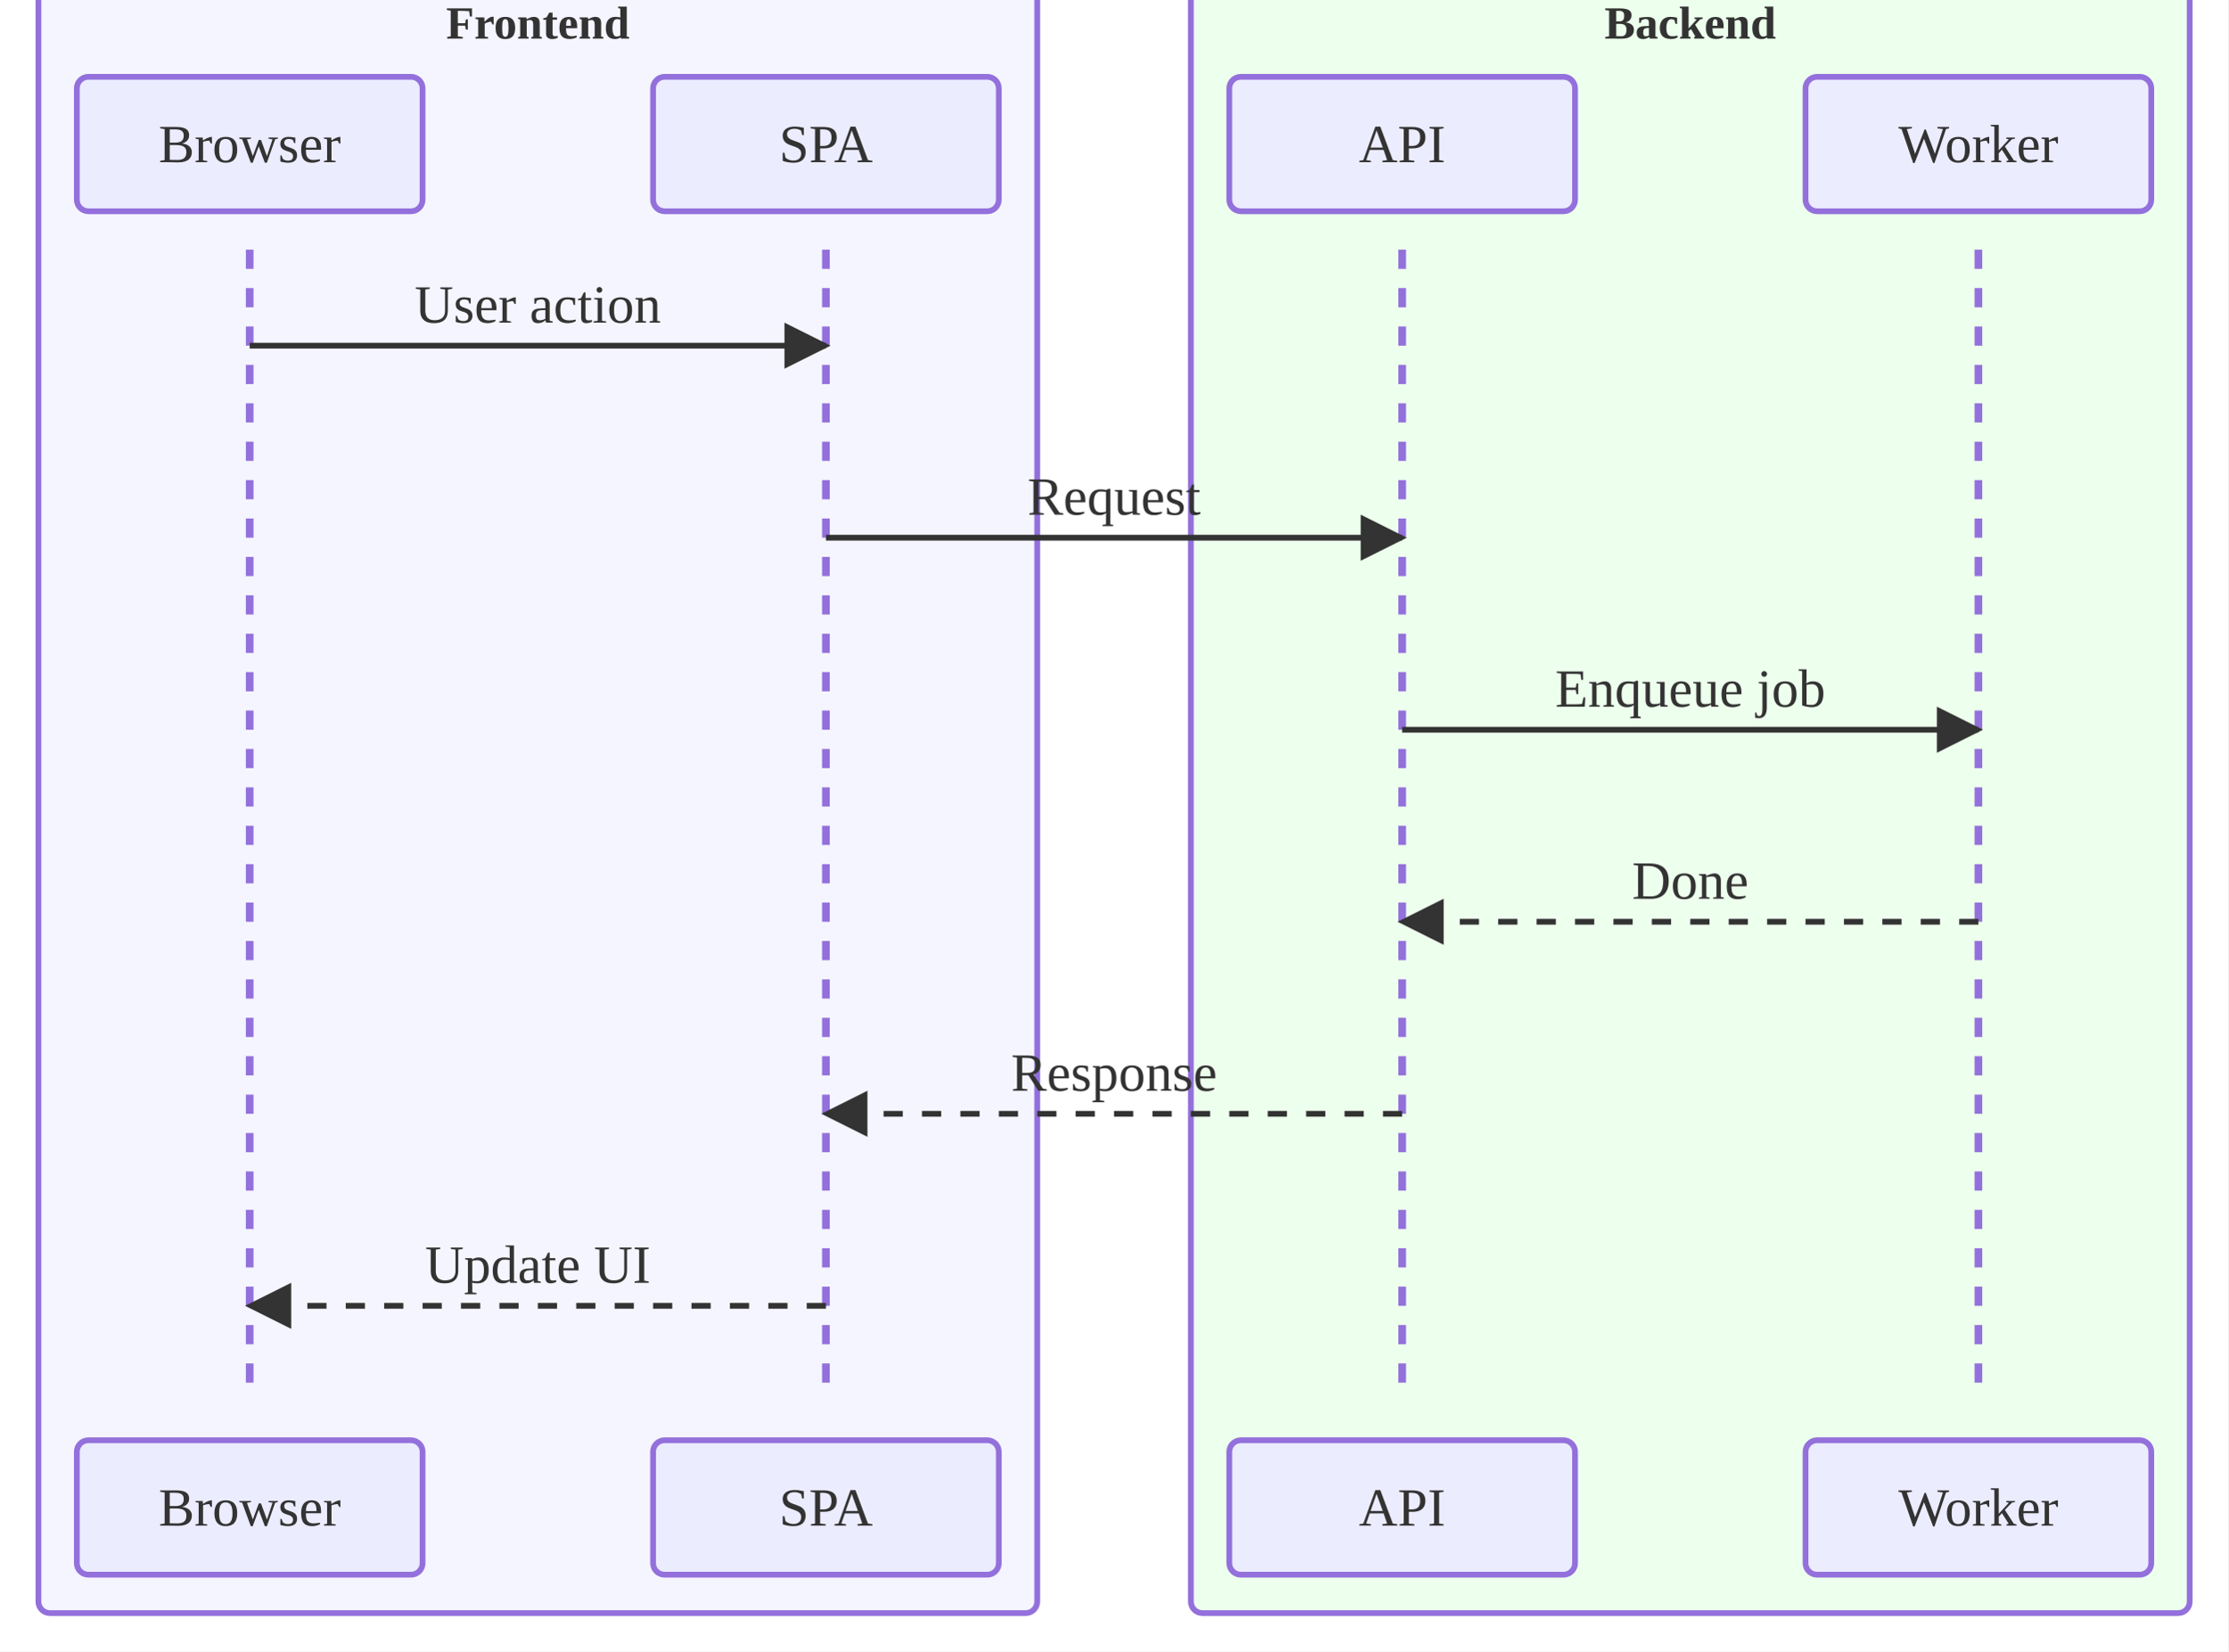
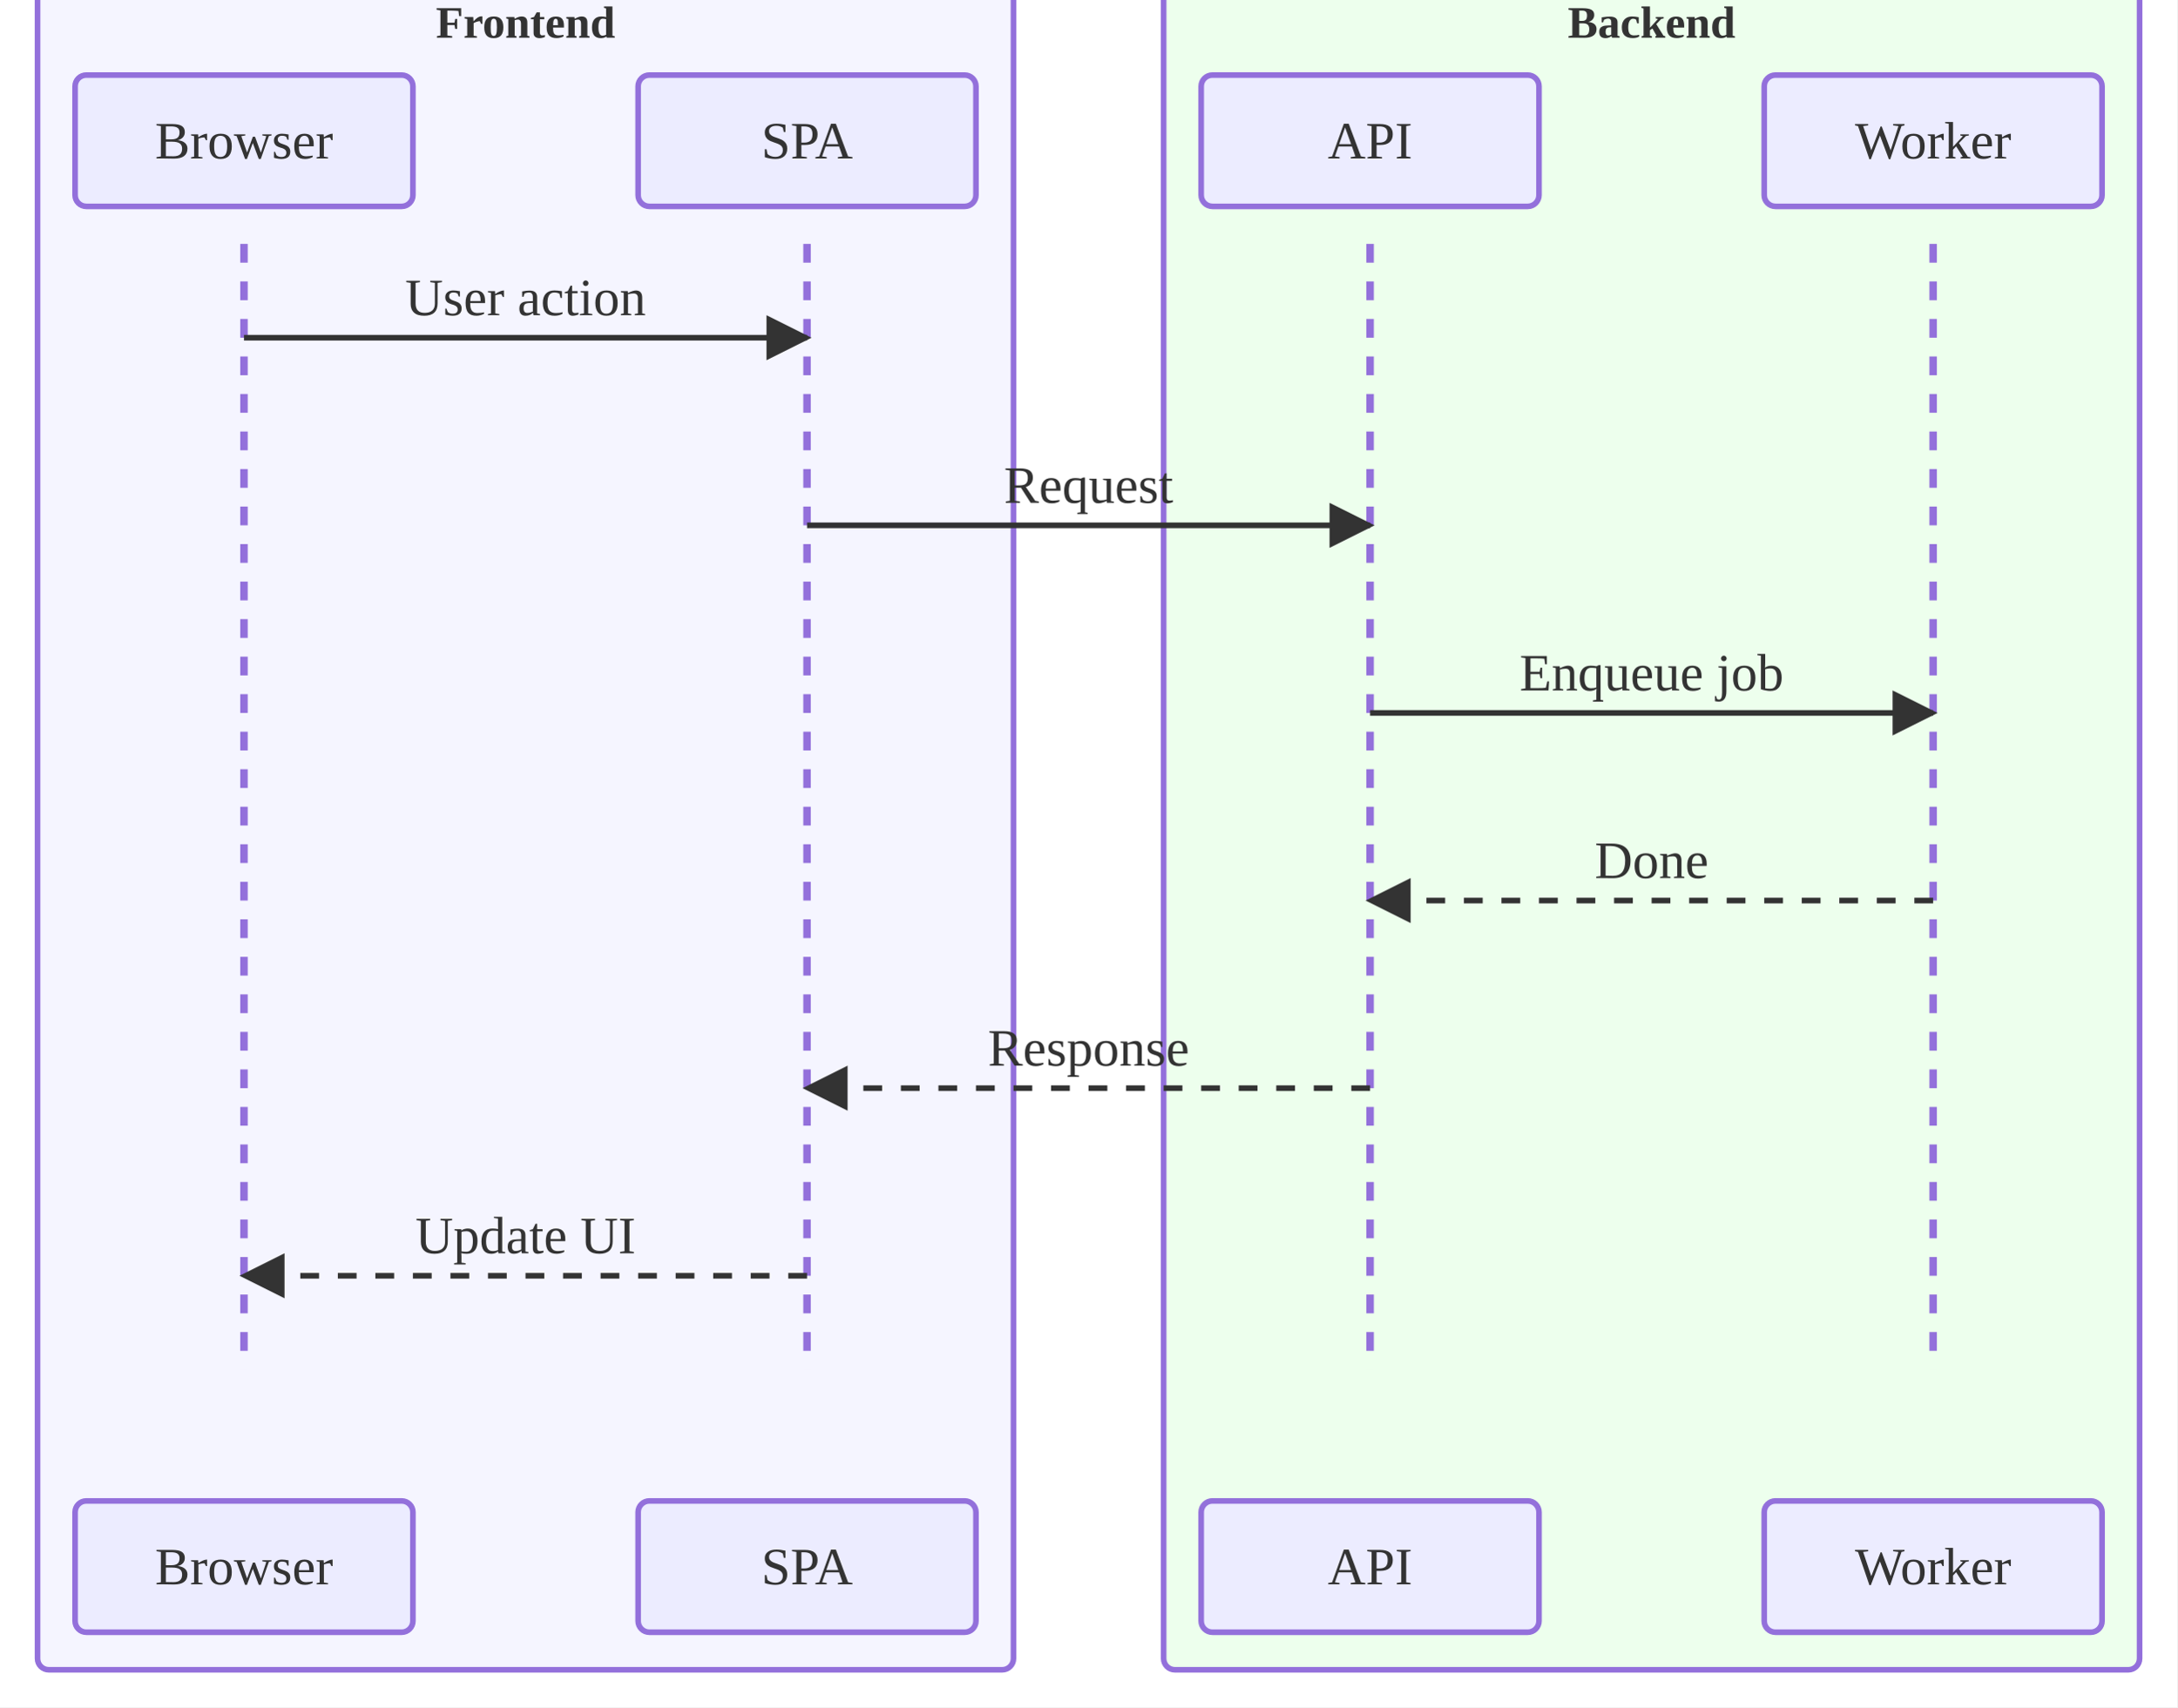
- <svg xmlns="http://www.w3.org/2000/svg" viewBox="0 0 580.00 430.00">
+ <svg xmlns="http://www.w3.org/2000/svg" viewBox="0 0 580.00 455.00">
  <defs>
    <marker id="seq-arrow-solid" viewBox="0 0 10 10" refX="9.00" refY="5.00" markerWidth="8.00" markerHeight="8.00" orient="auto">
      <polygon points="0,0 10,5 0,10" style="fill:#333" />
    </marker>
    <marker id="seq-arrow-dashed" viewBox="0 0 10 10" refX="9.00" refY="5.00" markerWidth="8.00" markerHeight="8.00" orient="auto">
      <polygon points="0,0 10,5 0,10" style="fill:#333" />
    </marker>
    <marker id="seq-arrow-solid-cross" viewBox="0 0 10 10" refX="5.00" refY="5.00" markerWidth="10.00" markerHeight="10.00" orient="auto">
      <path d="M2,2 L8,8 M2,8 L8,2" style="stroke:#333;stroke-width:1.5;fill:none" />
    </marker>
    <marker id="seq-arrow-dashed-cross" viewBox="0 0 10 10" refX="5.00" refY="5.00" markerWidth="10.00" markerHeight="10.00" orient="auto">
      <path d="M2,2 L8,8 M2,8 L8,2" style="stroke:#333;stroke-width:1.5;fill:none" />
    </marker>
    <marker id="seq-arrow-solid-open" viewBox="0 0 10 10" refX="10.00" refY="5.00" markerWidth="8.00" markerHeight="8.00" orient="auto">
      <polyline points="0,1 10,5 0,9" style="stroke:#333;stroke-width:1.5;fill:none" />
    </marker>
    <marker id="seq-arrow-dashed-open" viewBox="0 0 10 10" refX="10.00" refY="5.00" markerWidth="8.00" markerHeight="8.00" orient="auto">
      <polyline points="0,1 10,5 0,9" style="stroke:#333;stroke-width:1.5;fill:none" />
    </marker>
  </defs>
-   <rect x="0.00" y="0.00" width="580.00" height="430.00" style="fill:white;stroke:none" />
-   <rect x="10.00" y="-3.00" width="260.00" height="423.00" rx="3.00" ry="3.00" style="fill:#ECECFF;fill-opacity:0.5;stroke:#9370DB;stroke-width:1.5" />
+   <rect x="0.00" y="0.00" width="580.00" height="455.00" style="fill:white;stroke:none" />
+   <rect x="10.00" y="-3.00" width="260.00" height="448.00" rx="3.00" ry="3.00" style="fill:#ECECFF;fill-opacity:0.5;stroke:#9370DB;stroke-width:1.5" />
  <text x="140.00" y="6.00" text-anchor="middle" dominant-baseline="central" style="fill:#333;font-size:12px;font-weight:bold">Frontend</text>
-   <rect x="310.00" y="-3.00" width="260.00" height="423.00" rx="3.00" ry="3.00" style="fill:rgb(220, 255, 220);fill-opacity:0.5;stroke:#9370DB;stroke-width:1.5" />
+   <rect x="310.00" y="-3.00" width="260.00" height="448.00" rx="3.00" ry="3.00" style="fill:rgb(220, 255, 220);fill-opacity:0.5;stroke:#9370DB;stroke-width:1.5" />
  <text x="440.00" y="6.00" text-anchor="middle" dominant-baseline="central" style="fill:#333;font-size:12px;font-weight:bold">Backend</text>
  <line x1="65.00" y1="65.00" x2="65.00" y2="365.00" style="stroke:#9370DB;stroke-width:2.0;stroke-dasharray:5,5" />
  <line x1="215.00" y1="65.00" x2="215.00" y2="365.00" style="stroke:#9370DB;stroke-width:2.0;stroke-dasharray:5,5" />
  <line x1="365.00" y1="65.00" x2="365.00" y2="365.00" style="stroke:#9370DB;stroke-width:2.0;stroke-dasharray:5,5" />
  <line x1="515.00" y1="65.00" x2="515.00" y2="365.00" style="stroke:#9370DB;stroke-width:2.0;stroke-dasharray:5,5" />
  <line x1="65.00" y1="90.00" x2="215.00" y2="90.00" style="stroke:#333;stroke-width:1.5;fill:none" marker-end="url(#seq-arrow-solid)" />
  <text x="140.00" y="84.00" text-anchor="middle" dominant-baseline="auto" style="fill:#333;font-size:14px">User action</text>
  <line x1="215.00" y1="140.00" x2="365.00" y2="140.00" style="stroke:#333;stroke-width:1.5;fill:none" marker-end="url(#seq-arrow-solid)" />
  <text x="290.00" y="134.00" text-anchor="middle" dominant-baseline="auto" style="fill:#333;font-size:14px">Request</text>
  <line x1="365.00" y1="190.00" x2="515.00" y2="190.00" style="stroke:#333;stroke-width:1.5;fill:none" marker-end="url(#seq-arrow-solid)" />
  <text x="440.00" y="184.00" text-anchor="middle" dominant-baseline="auto" style="fill:#333;font-size:14px">Enqueue job</text>
  <line x1="515.00" y1="240.00" x2="365.00" y2="240.00" style="stroke:#333;stroke-width:1.5;fill:none;stroke-dasharray:5,5" marker-end="url(#seq-arrow-dashed)" />
  <text x="440.00" y="234.00" text-anchor="middle" dominant-baseline="auto" style="fill:#333;font-size:14px">Done</text>
  <line x1="365.00" y1="290.00" x2="215.00" y2="290.00" style="stroke:#333;stroke-width:1.5;fill:none;stroke-dasharray:5,5" marker-end="url(#seq-arrow-dashed)" />
  <text x="290.00" y="284.00" text-anchor="middle" dominant-baseline="auto" style="fill:#333;font-size:14px">Response</text>
  <line x1="215.00" y1="340.00" x2="65.00" y2="340.00" style="stroke:#333;stroke-width:1.5;fill:none;stroke-dasharray:5,5" marker-end="url(#seq-arrow-dashed)" />
  <text x="140.00" y="334.00" text-anchor="middle" dominant-baseline="auto" style="fill:#333;font-size:14px">Update UI</text>
  <rect x="20.00" y="20.00" width="90.00" height="35.00" rx="3.00" ry="3.00" style="fill:#ECECFF;stroke:#9370DB;stroke-width:1.5" />
  <text x="65.00" y="37.50" text-anchor="middle" dominant-baseline="central" style="fill:#333;font-size:14px">Browser</text>
-   <rect x="20.00" y="375.00" width="90.00" height="35.00" rx="3.00" ry="3.00" style="fill:#ECECFF;stroke:#9370DB;stroke-width:1.5" />
-   <text x="65.00" y="392.50" text-anchor="middle" dominant-baseline="central" style="fill:#333;font-size:14px">Browser</text>
+   <rect x="20.00" y="400.00" width="90.00" height="35.00" rx="3.00" ry="3.00" style="fill:#ECECFF;stroke:#9370DB;stroke-width:1.5" />
+   <text x="65.00" y="417.50" text-anchor="middle" dominant-baseline="central" style="fill:#333;font-size:14px">Browser</text>
  <rect x="170.00" y="20.00" width="90.00" height="35.00" rx="3.00" ry="3.00" style="fill:#ECECFF;stroke:#9370DB;stroke-width:1.5" />
  <text x="215.00" y="37.50" text-anchor="middle" dominant-baseline="central" style="fill:#333;font-size:14px">SPA</text>
-   <rect x="170.00" y="375.00" width="90.00" height="35.00" rx="3.00" ry="3.00" style="fill:#ECECFF;stroke:#9370DB;stroke-width:1.5" />
-   <text x="215.00" y="392.50" text-anchor="middle" dominant-baseline="central" style="fill:#333;font-size:14px">SPA</text>
+   <rect x="170.00" y="400.00" width="90.00" height="35.00" rx="3.00" ry="3.00" style="fill:#ECECFF;stroke:#9370DB;stroke-width:1.5" />
+   <text x="215.00" y="417.50" text-anchor="middle" dominant-baseline="central" style="fill:#333;font-size:14px">SPA</text>
  <rect x="320.00" y="20.00" width="90.00" height="35.00" rx="3.00" ry="3.00" style="fill:#ECECFF;stroke:#9370DB;stroke-width:1.5" />
  <text x="365.00" y="37.50" text-anchor="middle" dominant-baseline="central" style="fill:#333;font-size:14px">API</text>
-   <rect x="320.00" y="375.00" width="90.00" height="35.00" rx="3.00" ry="3.00" style="fill:#ECECFF;stroke:#9370DB;stroke-width:1.5" />
-   <text x="365.00" y="392.50" text-anchor="middle" dominant-baseline="central" style="fill:#333;font-size:14px">API</text>
+   <rect x="320.00" y="400.00" width="90.00" height="35.00" rx="3.00" ry="3.00" style="fill:#ECECFF;stroke:#9370DB;stroke-width:1.5" />
+   <text x="365.00" y="417.50" text-anchor="middle" dominant-baseline="central" style="fill:#333;font-size:14px">API</text>
  <rect x="470.00" y="20.00" width="90.00" height="35.00" rx="3.00" ry="3.00" style="fill:#ECECFF;stroke:#9370DB;stroke-width:1.5" />
  <text x="515.00" y="37.50" text-anchor="middle" dominant-baseline="central" style="fill:#333;font-size:14px">Worker</text>
-   <rect x="470.00" y="375.00" width="90.00" height="35.00" rx="3.00" ry="3.00" style="fill:#ECECFF;stroke:#9370DB;stroke-width:1.5" />
-   <text x="515.00" y="392.50" text-anchor="middle" dominant-baseline="central" style="fill:#333;font-size:14px">Worker</text>
+   <rect x="470.00" y="400.00" width="90.00" height="35.00" rx="3.00" ry="3.00" style="fill:#ECECFF;stroke:#9370DB;stroke-width:1.5" />
+   <text x="515.00" y="417.50" text-anchor="middle" dominant-baseline="central" style="fill:#333;font-size:14px">Worker</text>
</svg>
